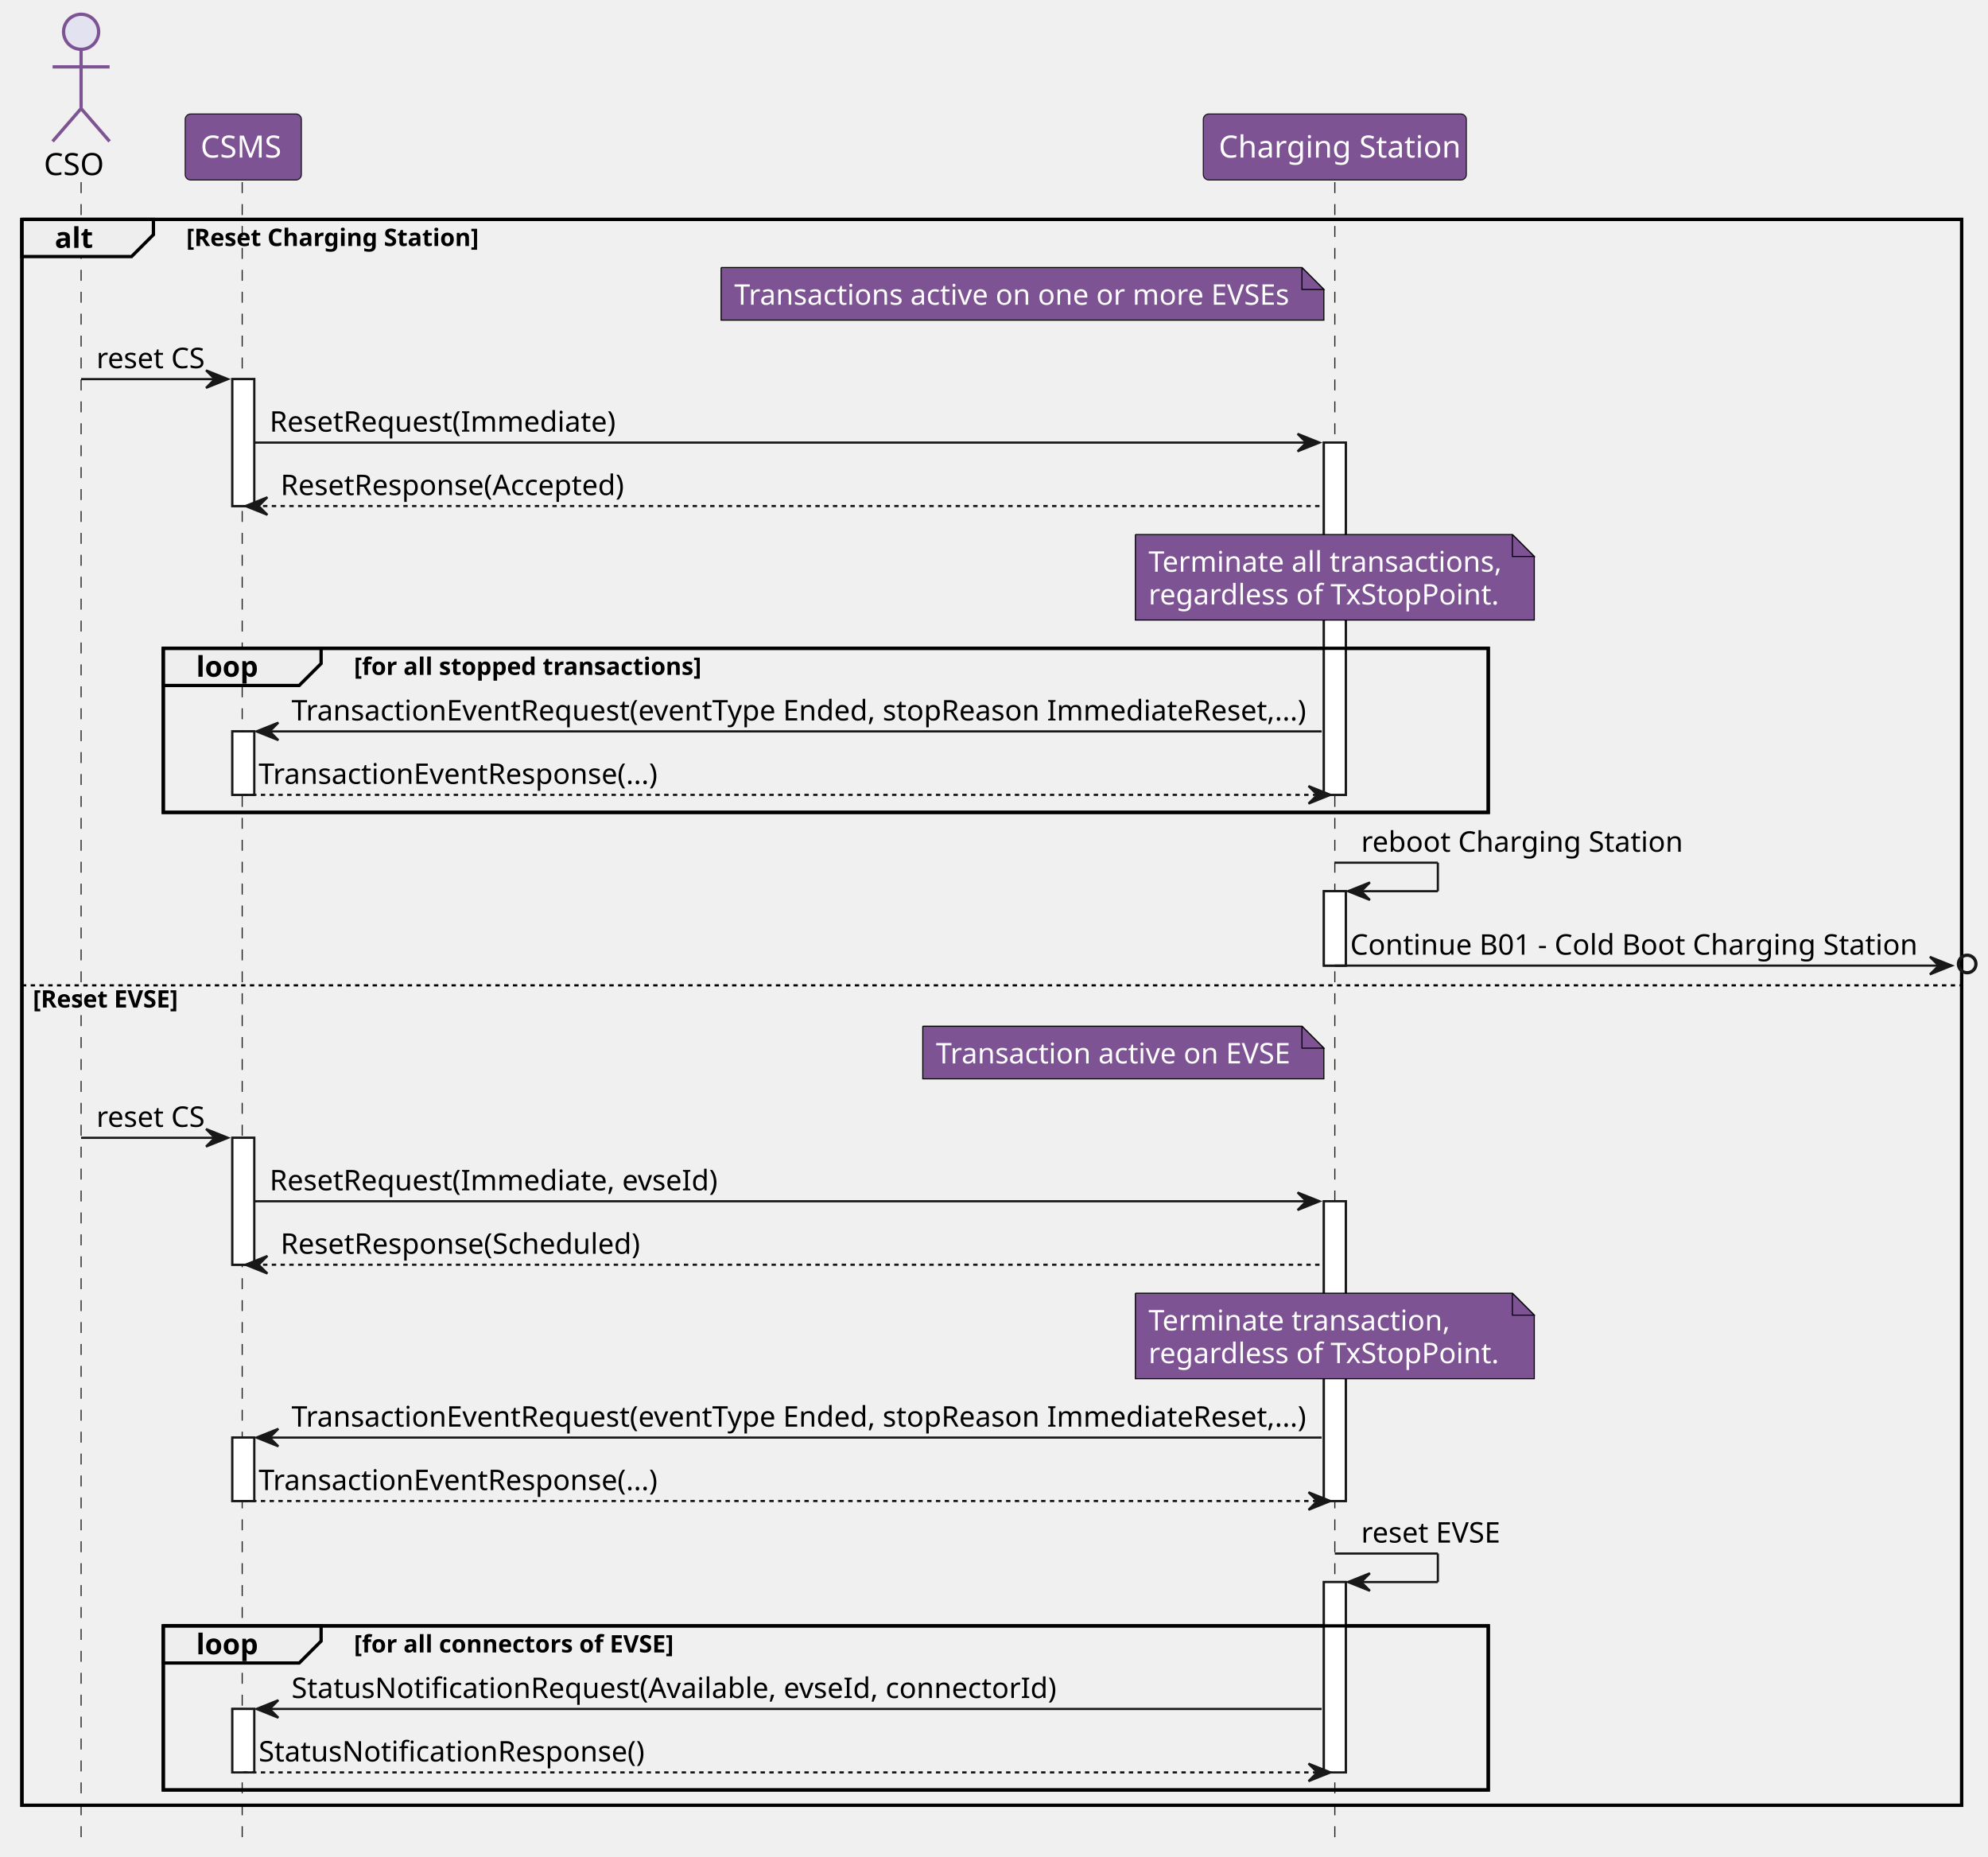
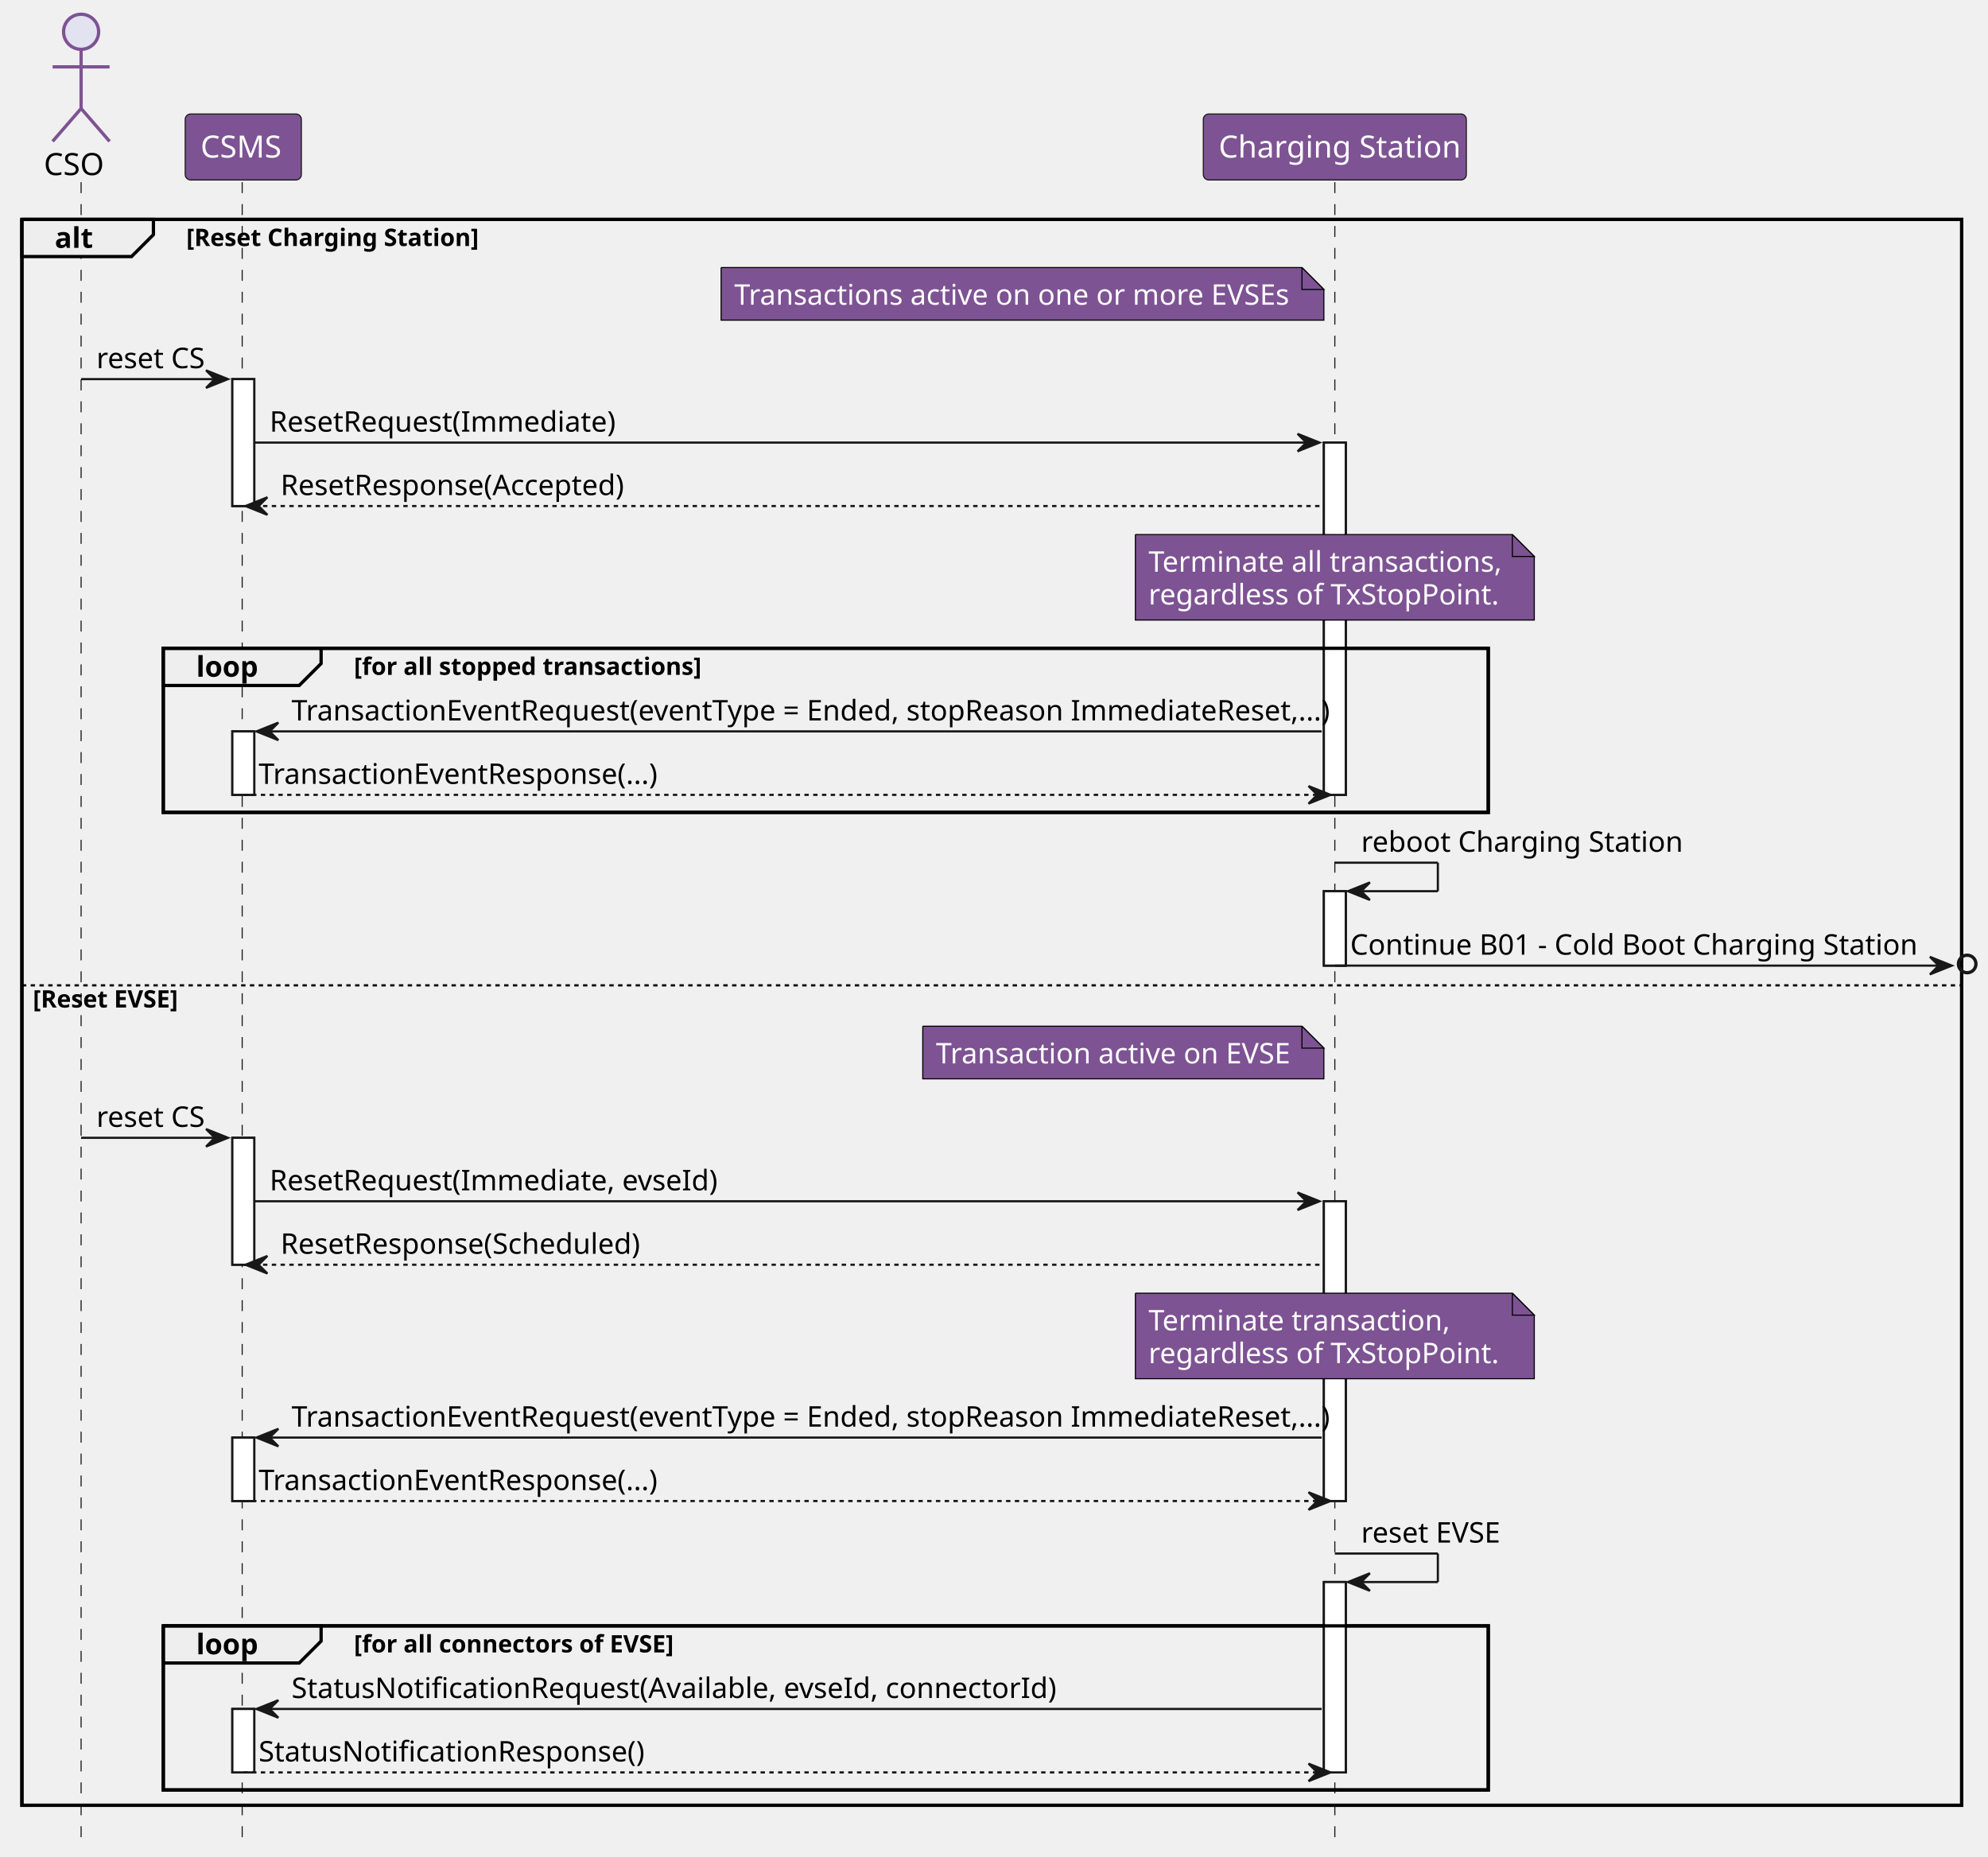
<svg xmlns="http://www.w3.org/2000/svg" contentStyleType="text/css" height="847px" preserveAspectRatio="none" style="width:907px;height:847px;background:#FFFFFF;" version="1.1" viewBox="0 0 907 847" width="907px" zoomAndPan="magnify">
  <defs />
  <g>
    <rect fill="#FFFFFF" height="57.9" style="stroke:#181818;stroke-width:1.0;" width="10" x="106" y="172.95" />
    <rect fill="#FFFFFF" height="28.95" style="stroke:#181818;stroke-width:1.0;" width="10" x="106" y="333.65" />
    <rect fill="#FFFFFF" height="57.9" style="stroke:#181818;stroke-width:1.0;" width="10" x="106" y="519.05" />
    <rect fill="#FFFFFF" height="28.95" style="stroke:#181818;stroke-width:1.0;" width="10" x="106" y="655.8" />
    <rect fill="#FFFFFF" height="28.95" style="stroke:#181818;stroke-width:1.0;" width="10" x="106" y="779.6" />
    <rect fill="#FFFFFF" height="160.7" style="stroke:#181818;stroke-width:1.0;" width="10" x="604" y="201.9" />
    <rect fill="#FFFFFF" height="33.95" style="stroke:#181818;stroke-width:1.0;" width="10" x="604" y="406.55" />
    <rect fill="#FFFFFF" height="136.75" style="stroke:#181818;stroke-width:1.0;" width="10" x="604" y="548" />
    <rect fill="#FFFFFF" height="86.85" style="stroke:#181818;stroke-width:1.0;" width="10" x="604" y="721.7" />
    <rect fill="none" height="723.45" style="stroke:#000000;stroke-width:1.5;" width="885" x="10" y="100.1" />
    <rect fill="none" height="74.85" style="stroke:#000000;stroke-width:1.5;" width="604.5" x="74.5" y="295.75" />
    <rect fill="none" height="74.85" style="stroke:#000000;stroke-width:1.5;" width="604.5" x="74.5" y="741.7" />
    <line style="stroke:#181818;stroke-width:0.5;stroke-dasharray:5.0,5.0;" x1="37" x2="37" y1="83.1" y2="840.55" />
    <line style="stroke:#181818;stroke-width:0.5;stroke-dasharray:5.0,5.0;" x1="110.5" x2="110.5" y1="83.1" y2="840.55" />
    <line style="stroke:#181818;stroke-width:0.5;stroke-dasharray:5.0,5.0;" x1="609" x2="609" y1="83.1" y2="840.55" />
    <text fill="#000000" font-family="NanumGothic" font-size="14" lengthAdjust="spacing" textLength="28" x="20" y="79.88">CSO</text>
    <ellipse cx="37" cy="14.5" fill="#E2E2F0" rx="8" ry="8" style="stroke:#7D5393;stroke-width:1.5;" />
    <path d="M37,22.5 L37,49.5 M24,30.5 L50,30.5 M37,49.5 L24,64.5 M37,49.5 L50,64.5 " fill="none" style="stroke:#7D5393;stroke-width:1.5;" />
    <rect fill="#7D5393" height="30.1" rx="2.5" ry="2.5" style="stroke:#181818;stroke-width:0.5;" width="53" x="84.5" y="52" />
    <text fill="#FFFFFF" font-family="NanumGothic" font-size="14" lengthAdjust="spacing" textLength="39" x="91.5" y="71.88">CSMS</text>
    <rect fill="#7D5393" height="30.1" rx="2.5" ry="2.5" style="stroke:#181818;stroke-width:0.5;" width="120" x="549" y="52" />
    <text fill="#FFFFFF" font-family="NanumGothic" font-size="14" lengthAdjust="spacing" textLength="106" x="556" y="71.88">Charging Station</text>
    <rect fill="#FFFFFF" height="57.9" style="stroke:#181818;stroke-width:1.0;" width="10" x="106" y="172.95" />
    <rect fill="#FFFFFF" height="28.95" style="stroke:#181818;stroke-width:1.0;" width="10" x="106" y="333.65" />
    <rect fill="#FFFFFF" height="57.9" style="stroke:#181818;stroke-width:1.0;" width="10" x="106" y="519.05" />
    <rect fill="#FFFFFF" height="28.95" style="stroke:#181818;stroke-width:1.0;" width="10" x="106" y="655.8" />
    <rect fill="#FFFFFF" height="28.95" style="stroke:#181818;stroke-width:1.0;" width="10" x="106" y="779.6" />
    <rect fill="#FFFFFF" height="160.7" style="stroke:#181818;stroke-width:1.0;" width="10" x="604" y="201.9" />
    <rect fill="#FFFFFF" height="33.95" style="stroke:#181818;stroke-width:1.0;" width="10" x="604" y="406.55" />
    <rect fill="#FFFFFF" height="136.75" style="stroke:#181818;stroke-width:1.0;" width="10" x="604" y="548" />
    <rect fill="#FFFFFF" height="86.85" style="stroke:#181818;stroke-width:1.0;" width="10" x="604" y="721.7" />
    <path d="M10,100.1 L70,100.1 L70,107.05 L60,117.05 L10,117.05 L10,100.1 " fill="#EEEEEE" style="stroke:#000000;stroke-width:1.5;" />
    <rect fill="none" height="723.45" style="stroke:#000000;stroke-width:1.5;" width="885" x="10" y="100.1" />
    <text fill="#000000" font-family="NanumGothic" font-size="13" font-weight="bold" lengthAdjust="spacing" textLength="15" x="25" y="113.06">alt</text>
    <text fill="#000000" font-family="NanumGothic" font-size="11" font-weight="bold" lengthAdjust="spacing" textLength="127" x="85" y="112.22">[Reset Charging Station]</text>
    <path d="M329,122.05 L329,146.05 L604,146.05 L604,132.05 L594,122.05 L329,122.05 " fill="#7D5393" style="stroke:#000000;stroke-width:0.5;" />
    <path d="M594,122.05 L594,132.05 L604,132.05 L594,122.05 " fill="#7D5393" style="stroke:#000000;stroke-width:0.5;" />
    <text fill="#FFFFFF" font-family="NanumGothic" font-size="13" lengthAdjust="spacing" textLength="254" x="335" y="139.01">Transactions active on one or more EVSEs</text>
    <polygon fill="#181818" points="94,168.95,104,172.95,94,176.95,98,172.95" style="stroke:#181818;stroke-width:1.0;" />
    <line style="stroke:#181818;stroke-width:1.0;" x1="37" x2="100" y1="172.95" y2="172.95" />
    <text fill="#000000" font-family="NanumGothic" font-size="13" lengthAdjust="spacing" textLength="50" x="44" y="167.96">reset CS</text>
    <polygon fill="#181818" points="592,197.9,602,201.9,592,205.9,596,201.9" style="stroke:#181818;stroke-width:1.0;" />
    <line style="stroke:#181818;stroke-width:1.0;" x1="116" x2="598" y1="201.9" y2="201.9" />
    <text fill="#000000" font-family="NanumGothic" font-size="13" lengthAdjust="spacing" textLength="156" x="123" y="196.91">ResetRequest(Immediate)</text>
    <polygon fill="#181818" points="122,226.85,112,230.85,122,234.85,118,230.85" style="stroke:#181818;stroke-width:1.0;" />
    <line style="stroke:#181818;stroke-width:1.0;stroke-dasharray:2.0,2.0;" x1="116" x2="603" y1="230.85" y2="230.85" />
    <text fill="#000000" font-family="NanumGothic" font-size="13" lengthAdjust="spacing" textLength="157" x="128" y="225.86">ResetResponse(Accepted)</text>
    <path d="M518,243.85 L518,282.85 L700,282.85 L700,253.85 L690,243.85 L518,243.85 " fill="#7D5393" style="stroke:#000000;stroke-width:0.5;" />
    <path d="M690,243.85 L690,253.85 L700,253.85 L690,243.85 " fill="#7D5393" style="stroke:#000000;stroke-width:0.5;" />
    <text fill="#FFFFFF" font-family="NanumGothic" font-size="13" lengthAdjust="spacing" textLength="160" x="524" y="260.81">Terminate all transactions,</text>
    <text fill="#FFFFFF" font-family="NanumGothic" font-size="13" lengthAdjust="spacing" textLength="161" x="524" y="275.76">regardless of TxStopPoint.</text>
    <path d="M74.5,295.75 L146.5,295.75 L146.5,302.7 L136.5,312.7 L74.5,312.7 L74.5,295.75 " fill="#EEEEEE" style="stroke:#000000;stroke-width:1.5;" />
    <rect fill="none" height="74.85" style="stroke:#000000;stroke-width:1.5;" width="604.5" x="74.5" y="295.75" />
    <text fill="#000000" font-family="NanumGothic" font-size="13" font-weight="bold" lengthAdjust="spacing" textLength="27" x="89.5" y="308.71">loop</text>
    <text fill="#000000" font-family="NanumGothic" font-size="11" font-weight="bold" lengthAdjust="spacing" textLength="150" x="161.5" y="307.87">[for all stopped transactions]</text>
    <polygon fill="#181818" points="127,329.65,117,333.65,127,337.65,123,333.65" style="stroke:#181818;stroke-width:1.0;" />
    <line style="stroke:#181818;stroke-width:1.0;" x1="121" x2="603" y1="333.65" y2="333.65" />
-     <text fill="#000000" font-family="NanumGothic" font-size="13" lengthAdjust="spacing" textLength="469" x="133" y="328.66">TransactionEventRequest(eventType  Ended, stopReason  ImmediateReset,...)</text>
+     <text fill="#000000" font-family="NanumGothic" font-size="13" lengthAdjust="spacing" textLength="469" x="133" y="328.66">TransactionEventRequest(eventType = Ended, stopReason  ImmediateReset,...)</text>
    <polygon fill="#181818" points="597,358.6,607,362.6,597,366.6,601,362.6" style="stroke:#181818;stroke-width:1.0;" />
    <line style="stroke:#181818;stroke-width:1.0;stroke-dasharray:2.0,2.0;" x1="111" x2="603" y1="362.6" y2="362.6" />
    <text fill="#000000" font-family="NanumGothic" font-size="13" lengthAdjust="spacing" textLength="183" x="118" y="357.61">TransactionEventResponse(...)</text>
    <line style="stroke:#181818;stroke-width:1.0;" x1="609" x2="656" y1="393.55" y2="393.55" />
    <line style="stroke:#181818;stroke-width:1.0;" x1="656" x2="656" y1="393.55" y2="406.55" />
    <line style="stroke:#181818;stroke-width:1.0;" x1="615" x2="656" y1="406.55" y2="406.55" />
    <polygon fill="#181818" points="625,402.55,615,406.55,625,410.55,621,406.55" style="stroke:#181818;stroke-width:1.0;" />
    <text fill="#000000" font-family="NanumGothic" font-size="13" lengthAdjust="spacing" textLength="148" x="621" y="388.56">reboot Charging Station</text>
    <ellipse cx="897.5" cy="439.75" fill="none" rx="4" ry="4" style="stroke:#181818;stroke-width:1.5;" />
    <polygon fill="#181818" points="880.5,436.5,890.5,440.5,880.5,444.5,884.5,440.5" style="stroke:#181818;stroke-width:1.0;" />
    <line style="stroke:#181818;stroke-width:1.0;" x1="609" x2="886.5" y1="440.5" y2="440.5" />
    <text fill="#000000" font-family="NanumGothic" font-size="13" lengthAdjust="spacing" textLength="265" x="616" y="435.51">Continue B01 - Cold Boot Charging Station</text>
    <line style="stroke:#000000;stroke-width:1.0;stroke-dasharray:2.0,2.0;" x1="10" x2="895" y1="449.5" y2="449.5" />
    <text fill="#000000" font-family="NanumGothic" font-size="11" font-weight="bold" lengthAdjust="spacing" textLength="64" x="15" y="459.62">[Reset EVSE]</text>
    <path d="M421,468.15 L421,492.15 L604,492.15 L604,478.15 L594,468.15 L421,468.15 " fill="#7D5393" style="stroke:#000000;stroke-width:0.5;" />
    <path d="M594,468.15 L594,478.15 L604,478.15 L594,468.15 " fill="#7D5393" style="stroke:#000000;stroke-width:0.5;" />
    <text fill="#FFFFFF" font-family="NanumGothic" font-size="13" lengthAdjust="spacing" textLength="162" x="427" y="485.11">Transaction active on EVSE</text>
    <polygon fill="#181818" points="94,515.05,104,519.05,94,523.05,98,519.05" style="stroke:#181818;stroke-width:1.0;" />
    <line style="stroke:#181818;stroke-width:1.0;" x1="37" x2="100" y1="519.05" y2="519.05" />
    <text fill="#000000" font-family="NanumGothic" font-size="13" lengthAdjust="spacing" textLength="50" x="44" y="514.06">reset CS</text>
    <polygon fill="#181818" points="592,544,602,548,592,552,596,548" style="stroke:#181818;stroke-width:1.0;" />
    <line style="stroke:#181818;stroke-width:1.0;" x1="116" x2="598" y1="548" y2="548" />
    <text fill="#000000" font-family="NanumGothic" font-size="13" lengthAdjust="spacing" textLength="201" x="123" y="543.01">ResetRequest(Immediate, evseId)</text>
    <polygon fill="#181818" points="122,572.95,112,576.95,122,580.95,118,576.95" style="stroke:#181818;stroke-width:1.0;" />
    <line style="stroke:#181818;stroke-width:1.0;stroke-dasharray:2.0,2.0;" x1="116" x2="603" y1="576.95" y2="576.95" />
    <text fill="#000000" font-family="NanumGothic" font-size="13" lengthAdjust="spacing" textLength="163" x="128" y="571.96">ResetResponse(Scheduled)</text>
    <path d="M518,589.95 L518,628.95 L700,628.95 L700,599.95 L690,589.95 L518,589.95 " fill="#7D5393" style="stroke:#000000;stroke-width:0.5;" />
    <path d="M690,589.95 L690,599.95 L700,599.95 L690,589.95 " fill="#7D5393" style="stroke:#000000;stroke-width:0.5;" />
    <text fill="#FFFFFF" font-family="NanumGothic" font-size="13" lengthAdjust="spacing" textLength="137" x="524" y="606.91">Terminate transaction,</text>
    <text fill="#FFFFFF" font-family="NanumGothic" font-size="13" lengthAdjust="spacing" textLength="161" x="524" y="621.86">regardless of TxStopPoint.</text>
    <polygon fill="#181818" points="127,651.8,117,655.8,127,659.8,123,655.8" style="stroke:#181818;stroke-width:1.0;" />
    <line style="stroke:#181818;stroke-width:1.0;" x1="121" x2="603" y1="655.8" y2="655.8" />
-     <text fill="#000000" font-family="NanumGothic" font-size="13" lengthAdjust="spacing" textLength="469" x="133" y="650.81">TransactionEventRequest(eventType  Ended, stopReason  ImmediateReset,...)</text>
+     <text fill="#000000" font-family="NanumGothic" font-size="13" lengthAdjust="spacing" textLength="469" x="133" y="650.81">TransactionEventRequest(eventType = Ended, stopReason  ImmediateReset,...)</text>
    <polygon fill="#181818" points="597,680.75,607,684.75,597,688.75,601,684.75" style="stroke:#181818;stroke-width:1.0;" />
    <line style="stroke:#181818;stroke-width:1.0;stroke-dasharray:2.0,2.0;" x1="111" x2="603" y1="684.75" y2="684.75" />
    <text fill="#000000" font-family="NanumGothic" font-size="13" lengthAdjust="spacing" textLength="183" x="118" y="679.76">TransactionEventResponse(...)</text>
    <line style="stroke:#181818;stroke-width:1.0;" x1="609" x2="656" y1="708.7" y2="708.7" />
    <line style="stroke:#181818;stroke-width:1.0;" x1="656" x2="656" y1="708.7" y2="721.7" />
    <line style="stroke:#181818;stroke-width:1.0;" x1="615" x2="656" y1="721.7" y2="721.7" />
    <polygon fill="#181818" points="625,717.7,615,721.7,625,725.7,621,721.7" style="stroke:#181818;stroke-width:1.0;" />
    <text fill="#000000" font-family="NanumGothic" font-size="13" lengthAdjust="spacing" textLength="64" x="621" y="703.71">reset EVSE</text>
    <path d="M74.5,741.7 L146.5,741.7 L146.5,748.65 L136.5,758.65 L74.5,758.65 L74.5,741.7 " fill="#EEEEEE" style="stroke:#000000;stroke-width:1.5;" />
    <rect fill="none" height="74.85" style="stroke:#000000;stroke-width:1.5;" width="604.5" x="74.5" y="741.7" />
    <text fill="#000000" font-family="NanumGothic" font-size="13" font-weight="bold" lengthAdjust="spacing" textLength="27" x="89.5" y="754.66">loop</text>
    <text fill="#000000" font-family="NanumGothic" font-size="11" font-weight="bold" lengthAdjust="spacing" textLength="140" x="161.5" y="753.82">[for all connectors of EVSE]</text>
    <polygon fill="#181818" points="127,775.6,117,779.6,127,783.6,123,779.6" style="stroke:#181818;stroke-width:1.0;" />
    <line style="stroke:#181818;stroke-width:1.0;" x1="121" x2="603" y1="779.6" y2="779.6" />
    <text fill="#000000" font-family="NanumGothic" font-size="13" lengthAdjust="spacing" textLength="345" x="133" y="774.61">StatusNotificationRequest(Available, evseId, connectorId)</text>
    <polygon fill="#181818" points="597,804.55,607,808.55,597,812.55,601,808.55" style="stroke:#181818;stroke-width:1.0;" />
    <line style="stroke:#181818;stroke-width:1.0;stroke-dasharray:2.0,2.0;" x1="111" x2="603" y1="808.55" y2="808.55" />
    <text fill="#000000" font-family="NanumGothic" font-size="13" lengthAdjust="spacing" textLength="176" x="118" y="803.56">StatusNotificationResponse()</text>
  </g>
</svg>
